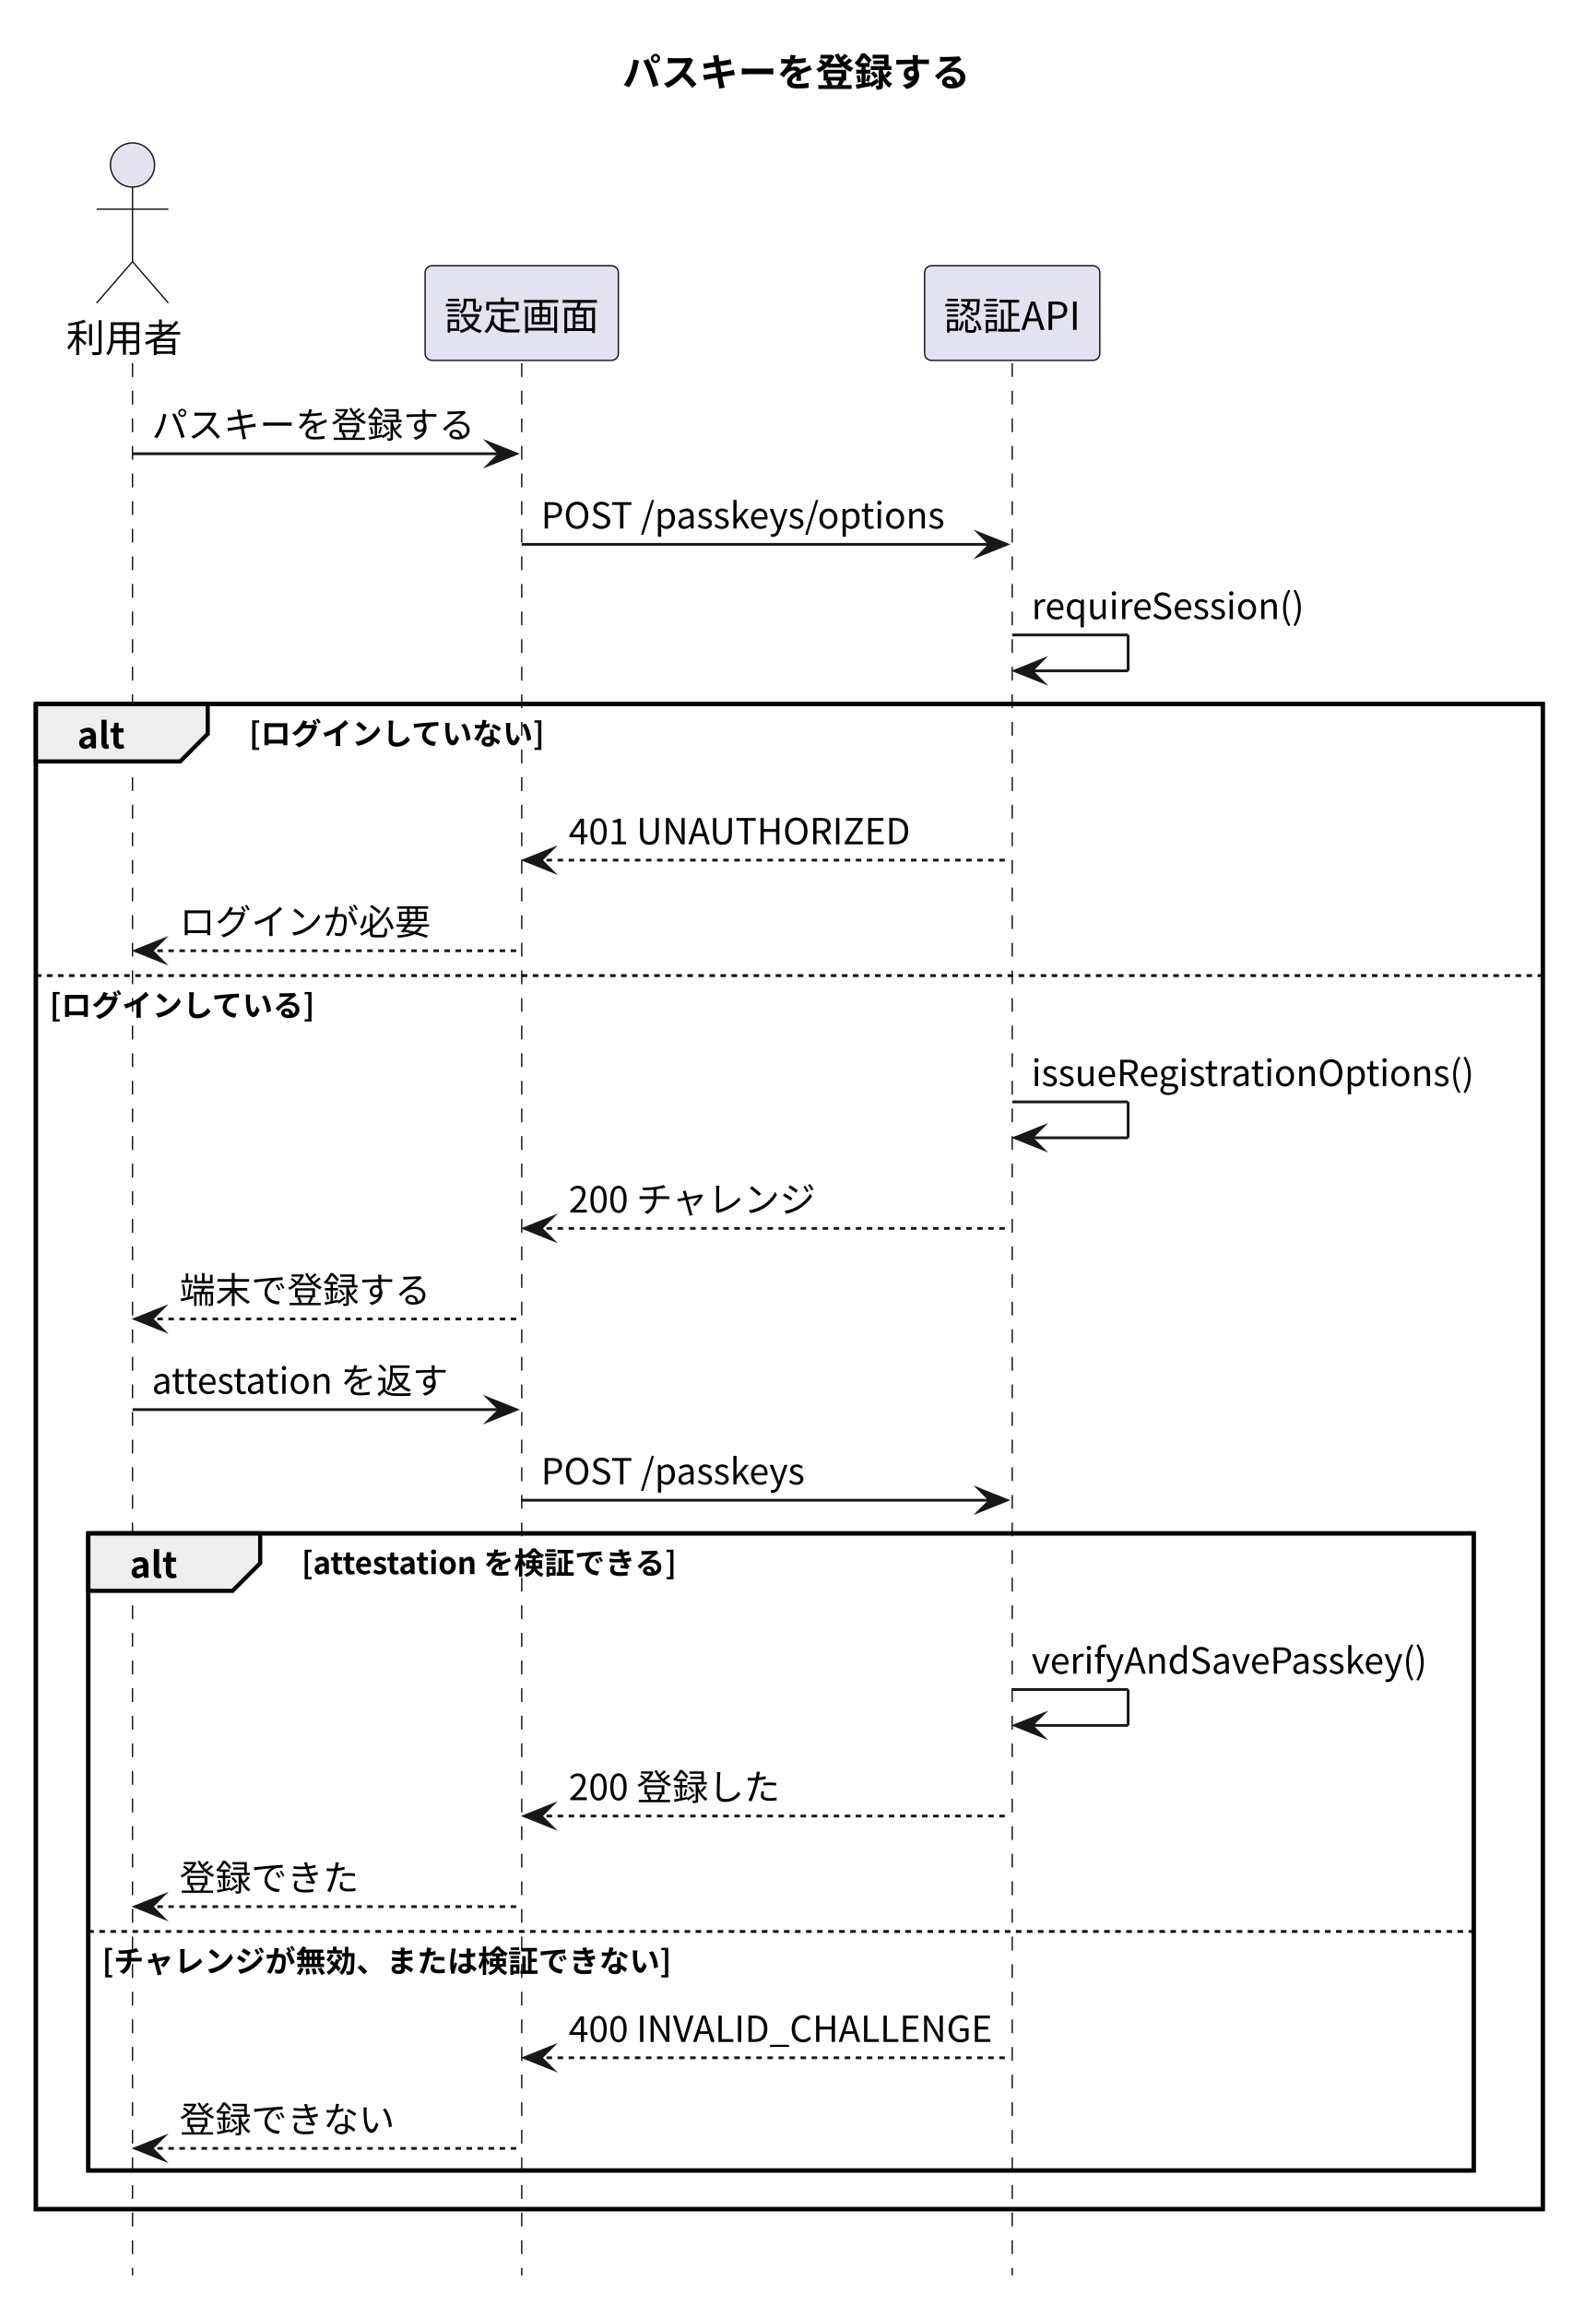
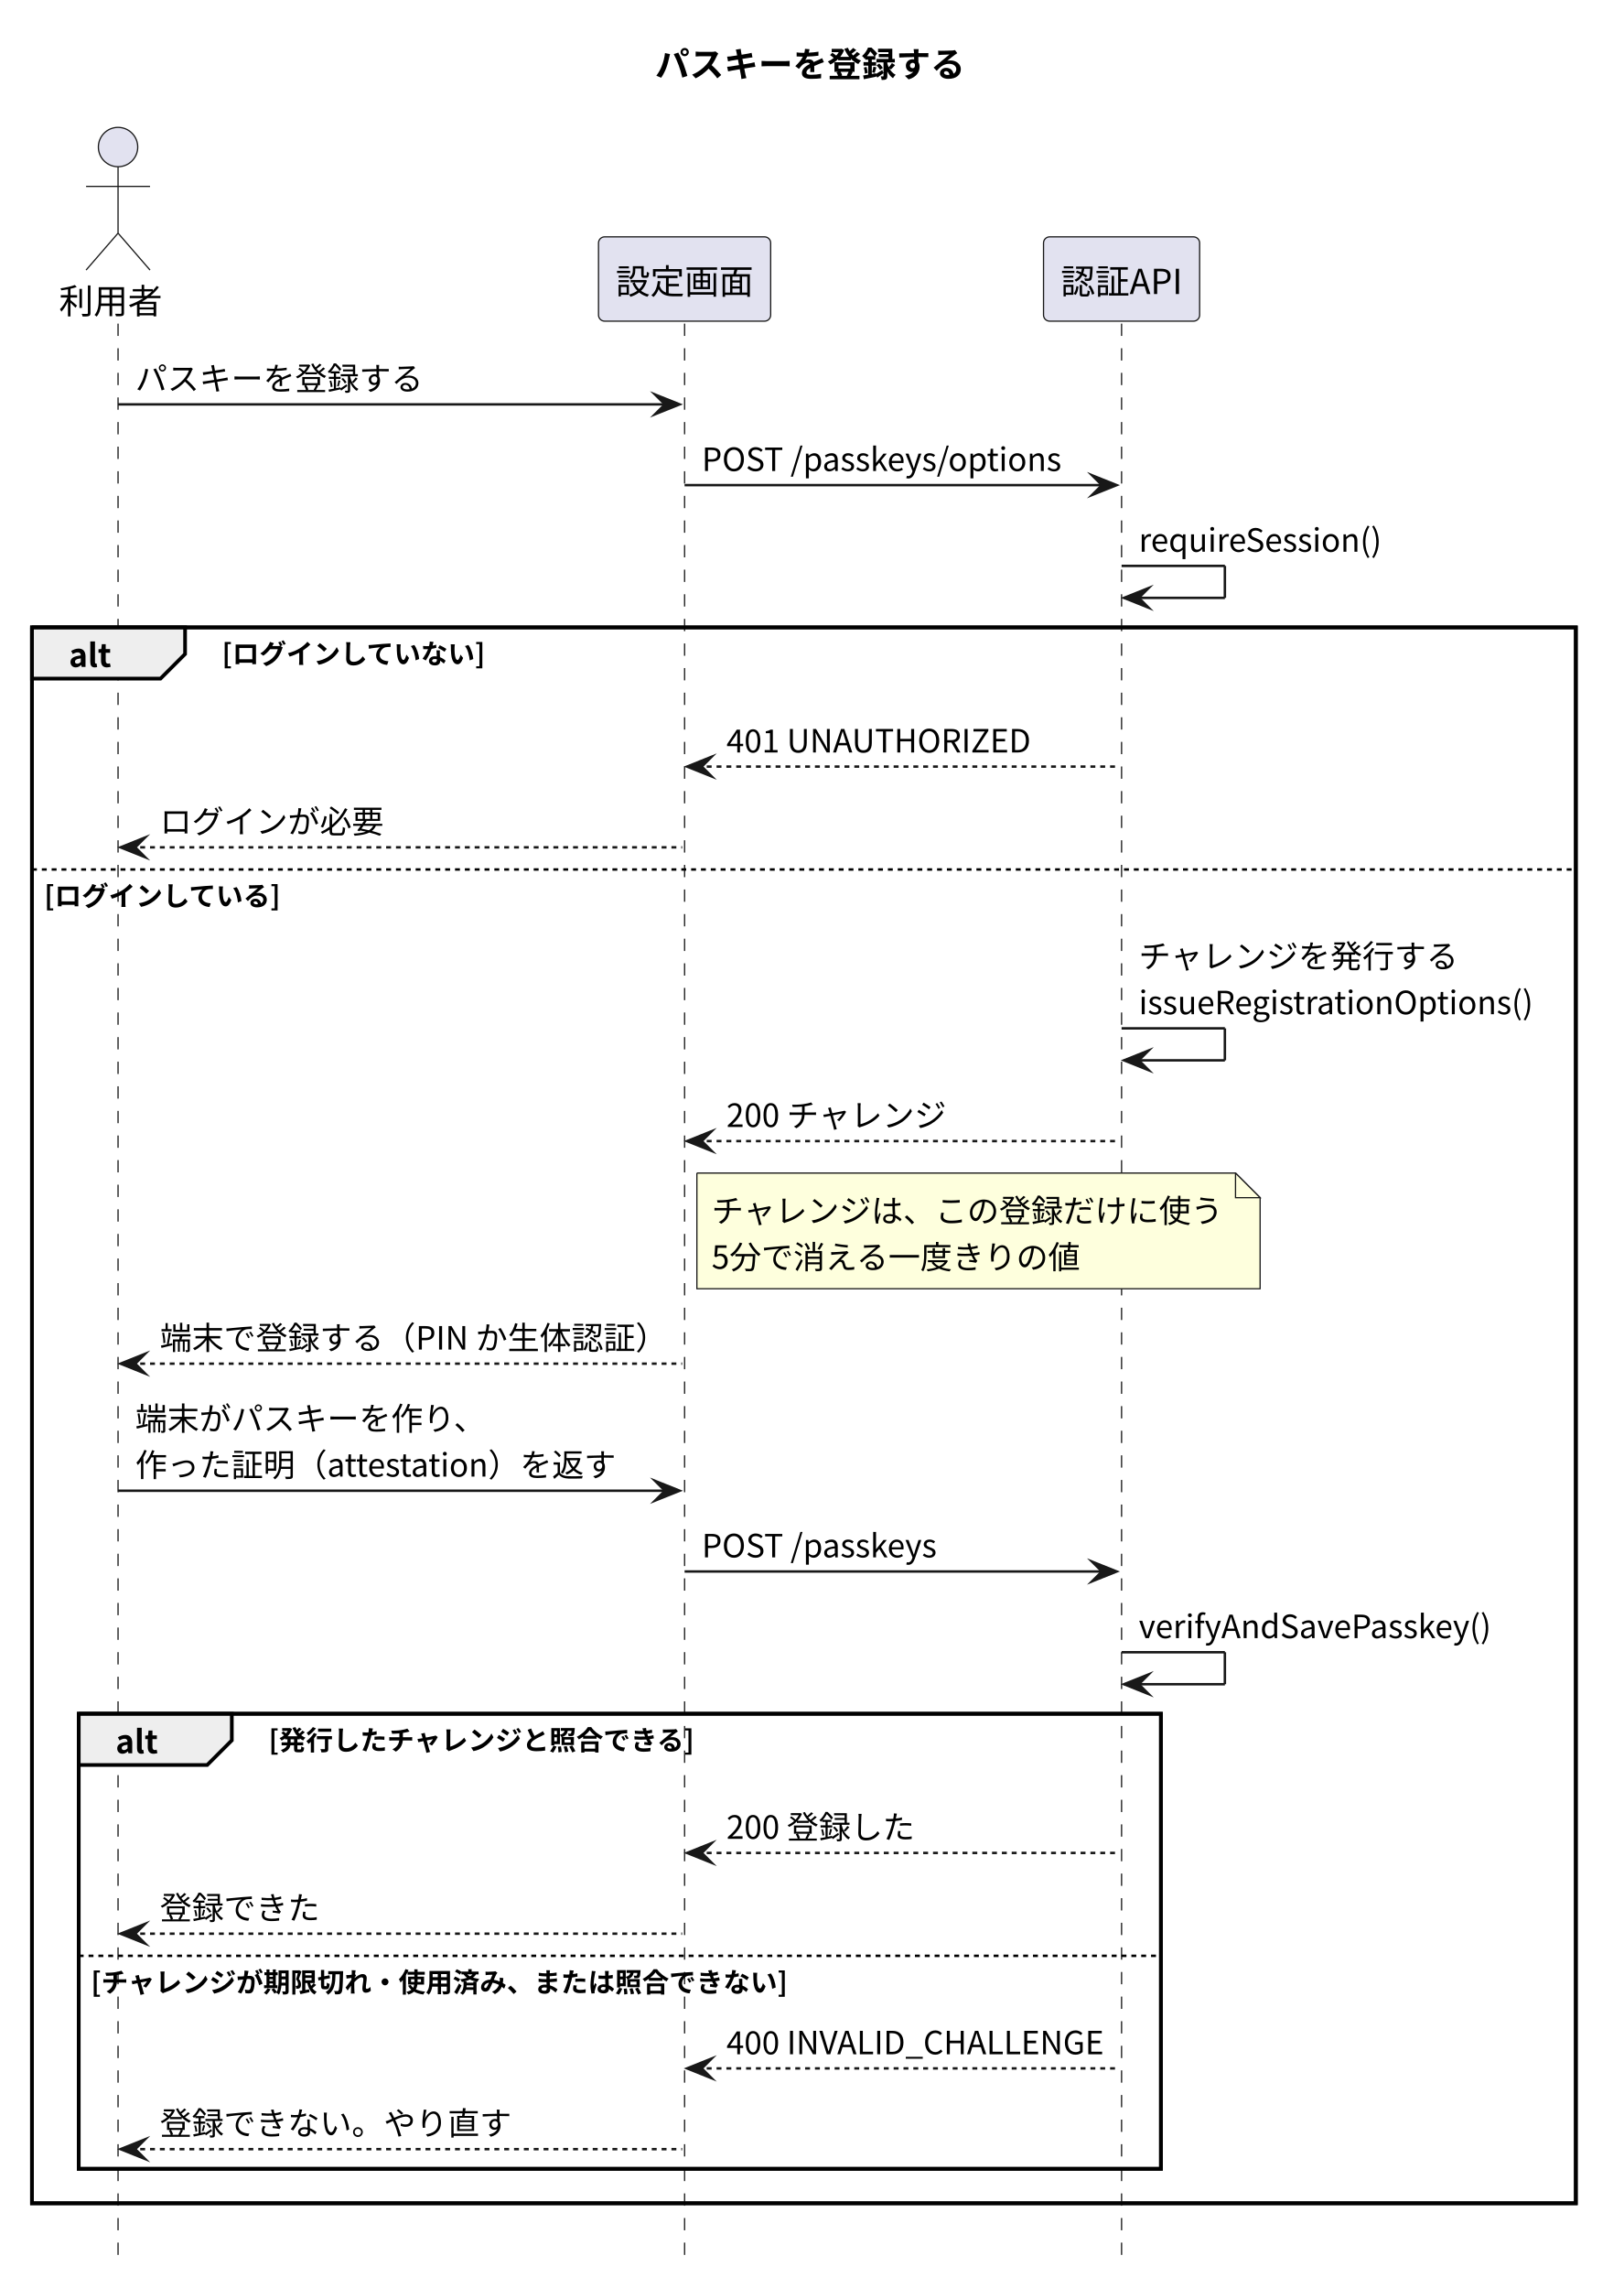
- <svg xmlns="http://www.w3.org/2000/svg" version="1.1" data-diagram-type="SEQUENCE" style="width:578px;height:835px;background:#FFFFFF;" width="578px" height="835px" viewBox="0 0 578 835" zoomAndPan="magnify" preserveAspectRatio="none" contentStyleType="text/css">
+ <svg xmlns="http://www.w3.org/2000/svg" version="1.1" data-diagram-type="SEQUENCE" style="width:660px;height:930px;background:#FFFFFF;" width="660px" height="930px" viewBox="0 0 660 930" zoomAndPan="magnify" preserveAspectRatio="none" contentStyleType="text/css">
  <defs />
  <g font-family="sans-serif" lengthAdjust="spacing">
    <g class="title" data-source-line="6">
-       <text x="225.428" y="31.24" fill="#000" font-size="14" textLength="125.999" font-weight="700" font-family="'Noto Sans CJK JP'">パスキーを登録する</text>
+       <text x="266.359" y="31.24" fill="#000" font-size="14" textLength="125.999" font-weight="700" font-family="'Noto Sans CJK JP'">パスキーを登録する</text>
    </g>
-     <rect x="13" y="255.016" width="545.856" height="545.248" fill="none" style="stroke:#000;stroke-width:1.5;" />
-     <rect x="32" y="555.464" width="501.856" height="230.8" fill="none" style="stroke:#000;stroke-width:1.5;" />
+     <rect x="13" y="255.016" width="627.716" height="640.544" fill="none" style="stroke:#000;stroke-width:1.5;" />
+     <rect x="32" y="696.584" width="440.022" height="184.976" fill="none" style="stroke:#000;stroke-width:1.5;" />
    <g class="participant-lifeline" data-qualified-name="User" data-entity-uid="part1" id="part1-lifeline" data-source-line="8">
      <g>
-         <rect x="44.5" y="131.544" width="8" height="692.72" fill="#000" fill-opacity="0" />
-         <line x1="48" y1="131.544" x2="48" y2="824.264" style="stroke:#181818;stroke-width:0.5;stroke-dasharray:5,5;" />
+         <rect x="44.5" y="131.544" width="8" height="788.016" fill="#000" fill-opacity="0" />
+         <line x1="48" y1="131.544" x2="48" y2="919.56" style="stroke:#181818;stroke-width:0.5;stroke-dasharray:5,5;" />
      </g>
    </g>
    <g class="participant-lifeline" data-qualified-name="Screen" data-entity-uid="part2" id="part2-lifeline" data-source-line="9">
      <g>
-         <rect x="185.5" y="131.544" width="8" height="692.72" fill="#000" fill-opacity="0" />
-         <line x1="189" y1="131.544" x2="189" y2="824.264" style="stroke:#181818;stroke-width:0.5;stroke-dasharray:5,5;" />
+         <rect x="274.849" y="131.544" width="8" height="788.016" fill="#000" fill-opacity="0" />
+         <line x1="278.349" y1="131.544" x2="278.349" y2="919.56" style="stroke:#181818;stroke-width:0.5;stroke-dasharray:5,5;" />
      </g>
    </g>
    <g class="participant-lifeline" data-qualified-name="API" data-entity-uid="part3" id="part3-lifeline" data-source-line="10">
      <g>
-         <rect x="363.173" y="131.544" width="8" height="692.72" fill="#000" fill-opacity="0" />
-         <line x1="366.673" y1="131.544" x2="366.673" y2="824.264" style="stroke:#181818;stroke-width:0.5;stroke-dasharray:5,5;" />
+         <rect x="452.522" y="131.544" width="8" height="788.016" fill="#000" fill-opacity="0" />
+         <line x1="456.022" y1="131.544" x2="456.022" y2="919.56" style="stroke:#181818;stroke-width:0.5;stroke-dasharray:5,5;" />
      </g>
    </g>
    <g class="participant participant-head" data-qualified-name="User" data-entity-uid="part1" id="part1-head" data-source-line="8">
      <text x="24" y="127.512" fill="#000" font-size="14" textLength="42" font-family="'Noto Sans CJK JP'">利用者</text>
      <ellipse cx="48" cy="59.772" rx="8" ry="8" fill="#E2E2F0" style="stroke:#181818;stroke-width:0.5;" />
      <path d="M48,67.772 L48,94.772 M35,75.772 L61,75.772 M48,94.772 L35,109.772 M48,94.772 L61,109.772" style="stroke:#181818;stroke-width:0.5;" fill="none" />
    </g>
    <g class="participant participant-head" data-qualified-name="Screen" data-entity-uid="part2" id="part2-head" data-source-line="9">
-       <rect x="154" y="96.272" width="70" height="34.272" fill="#E2E2F0" style="stroke:#181818;stroke-width:0.5;" rx="2.5" ry="2.5" />
-       <text x="161" y="119.512" fill="#000" font-size="14" textLength="56" font-family="'Noto Sans CJK JP'">設定画面</text>
+       <rect x="243.349" y="96.272" width="70" height="34.272" fill="#E2E2F0" style="stroke:#181818;stroke-width:0.5;" rx="2.5" ry="2.5" />
+       <text x="250.349" y="119.512" fill="#000" font-size="14" textLength="56" font-family="'Noto Sans CJK JP'">設定画面</text>
    </g>
    <g class="participant participant-head" data-qualified-name="API" data-entity-uid="part3" id="part3-head" data-source-line="10">
-       <rect x="334.935" y="96.272" width="63.476" height="34.272" fill="#E2E2F0" style="stroke:#181818;stroke-width:0.5;" rx="2.5" ry="2.5" />
-       <text x="341.935" y="119.512" fill="#000" font-size="14" textLength="49.476" font-family="'Noto Sans CJK JP'">認証API</text>
+       <rect x="424.284" y="96.272" width="63.476" height="34.272" fill="#E2E2F0" style="stroke:#181818;stroke-width:0.5;" rx="2.5" ry="2.5" />
+       <text x="431.284" y="119.512" fill="#000" font-size="14" textLength="49.476" font-family="'Noto Sans CJK JP'">認証API</text>
    </g>
    <g class="message" data-entity-1="part1" data-entity-2="part2" id="msg1" data-source-line="12">
-       <polygon points="177,160.368,187,164.368,177,168.368,181,164.368" fill="#181818" style="stroke:#181818;stroke-width:1;stroke-linejoin:miter;stroke-miterlimit:10;" />
-       <line x1="48" y1="164.368" x2="183" y2="164.368" style="stroke:#181818;stroke-width:1;" />
+       <polygon points="266.349,160.368,276.349,164.368,266.349,168.368,270.349,164.368" fill="#181818" style="stroke:#181818;stroke-width:1;stroke-linejoin:miter;stroke-miterlimit:10;" />
+       <line x1="48" y1="164.368" x2="272.349" y2="164.368" style="stroke:#181818;stroke-width:1;" />
      <text x="55" y="158.624" fill="#000" font-size="13" textLength="117" font-family="'Noto Sans CJK JP'">パスキーを登録する</text>
    </g>
    <g class="message" data-entity-1="part2" data-entity-2="part3" id="msg2" data-source-line="13">
-       <polygon points="354.673,193.192,364.673,197.192,354.673,201.192,358.673,197.192" fill="#181818" style="stroke:#181818;stroke-width:1;stroke-linejoin:miter;stroke-miterlimit:10;" />
-       <line x1="189" y1="197.192" x2="360.673" y2="197.192" style="stroke:#181818;stroke-width:1;" />
-       <text x="196" y="191.448" fill="#000" font-size="13" textLength="147.602" font-family="'Noto Sans CJK JP'">POST /passkeys/options</text>
+       <polygon points="444.022,193.192,454.022,197.192,444.022,201.192,448.022,197.192" fill="#181818" style="stroke:#181818;stroke-width:1;stroke-linejoin:miter;stroke-miterlimit:10;" />
+       <line x1="278.349" y1="197.192" x2="450.022" y2="197.192" style="stroke:#181818;stroke-width:1;" />
+       <text x="285.349" y="191.448" fill="#000" font-size="13" textLength="147.602" font-family="'Noto Sans CJK JP'">POST /passkeys/options</text>
    </g>
    <g class="message" data-entity-1="part3" data-entity-2="part3" id="msg3" data-source-line="14">
-       <line x1="366.673" y1="230.016" x2="408.673" y2="230.016" style="stroke:#181818;stroke-width:1;" />
-       <line x1="408.673" y1="230.016" x2="408.673" y2="243.016" style="stroke:#181818;stroke-width:1;" />
-       <line x1="367.673" y1="243.016" x2="408.673" y2="243.016" style="stroke:#181818;stroke-width:1;" />
-       <polygon points="377.673,239.016,367.673,243.016,377.673,247.016,373.673,243.016" fill="#181818" style="stroke:#181818;stroke-width:1;stroke-linejoin:miter;stroke-miterlimit:10;" />
-       <text x="373.673" y="224.272" fill="#000" font-size="13" textLength="99.307" font-family="'Noto Sans CJK JP'">requireSession()</text>
+       <line x1="456.022" y1="230.016" x2="498.022" y2="230.016" style="stroke:#181818;stroke-width:1;" />
+       <line x1="498.022" y1="230.016" x2="498.022" y2="243.016" style="stroke:#181818;stroke-width:1;" />
+       <line x1="457.022" y1="243.016" x2="498.022" y2="243.016" style="stroke:#181818;stroke-width:1;" />
+       <polygon points="467.022,239.016,457.022,243.016,467.022,247.016,463.022,243.016" fill="#181818" style="stroke:#181818;stroke-width:1;stroke-linejoin:miter;stroke-miterlimit:10;" />
+       <text x="463.022" y="224.272" fill="#000" font-size="13" textLength="99.307" font-family="'Noto Sans CJK JP'">requireSession()</text>
    </g>
    <path d="M13,255.016 L75.251,255.016 L75.251,265.84 L65.251,275.84 L13,275.84 L13,255.016" style="stroke:#000;stroke-width:1.5;" fill="#EEE" />
-     <rect x="13" y="255.016" width="545.856" height="545.248" fill="none" style="stroke:#000;stroke-width:1.5;" />
+     <rect x="13" y="255.016" width="627.716" height="640.544" fill="none" style="stroke:#000;stroke-width:1.5;" />
    <text x="28" y="271.096" fill="#000" font-size="13" textLength="17.251" font-weight="700" font-family="'Noto Sans CJK JP'">alt</text>
    <text x="90.251" y="269.776" fill="#000" font-size="11" textLength="107.315" font-weight="700" font-family="'Noto Sans CJK JP'">[ログインしていない]</text>
    <g class="message" data-entity-1="part3" data-entity-2="part2" id="msg4" data-source-line="16">
-       <polygon points="200,307.592,190,311.592,200,315.592,196,311.592" fill="#181818" style="stroke:#181818;stroke-width:1;stroke-linejoin:miter;stroke-miterlimit:10;" />
-       <line x1="194" y1="311.592" x2="365.673" y2="311.592" style="stroke:#181818;stroke-width:1;stroke-dasharray:2,2;" />
-       <text x="206" y="305.848" fill="#000" font-size="13" textLength="124.007" font-family="'Noto Sans CJK JP'">401 UNAUTHORIZED</text>
+       <polygon points="289.349,307.592,279.349,311.592,289.349,315.592,285.349,311.592" fill="#181818" style="stroke:#181818;stroke-width:1;stroke-linejoin:miter;stroke-miterlimit:10;" />
+       <line x1="283.349" y1="311.592" x2="455.022" y2="311.592" style="stroke:#181818;stroke-width:1;stroke-dasharray:2,2;" />
+       <text x="295.349" y="305.848" fill="#000" font-size="13" textLength="124.007" font-family="'Noto Sans CJK JP'">401 UNAUTHORIZED</text>
    </g>
    <g class="message" data-entity-1="part2" data-entity-2="part1" id="msg5" data-source-line="17">
      <polygon points="59,340.416,49,344.416,59,348.416,55,344.416" fill="#181818" style="stroke:#181818;stroke-width:1;stroke-linejoin:miter;stroke-miterlimit:10;" />
-       <line x1="53" y1="344.416" x2="188" y2="344.416" style="stroke:#181818;stroke-width:1;stroke-dasharray:2,2;" />
+       <line x1="53" y1="344.416" x2="277.349" y2="344.416" style="stroke:#181818;stroke-width:1;stroke-dasharray:2,2;" />
      <text x="65" y="338.672" fill="#000" font-size="13" textLength="91" font-family="'Noto Sans CJK JP'">ログインが必要</text>
    </g>
-     <line x1="13" y1="353.416" x2="558.856" y2="353.416" style="stroke:#000;stroke-width:1;stroke-dasharray:2,2;" />
+     <line x1="13" y1="353.416" x2="640.716" y2="353.416" style="stroke:#000;stroke-width:1;stroke-dasharray:2,2;" />
    <text x="18" y="368.176" fill="#000" font-size="11" textLength="96.315" font-weight="700" font-family="'Noto Sans CJK JP'">[ログインしている]</text>
    <g class="message" data-entity-1="part3" data-entity-2="part3" id="msg6" data-source-line="19">
-       <line x1="366.673" y1="399.168" x2="408.673" y2="399.168" style="stroke:#181818;stroke-width:1;" />
-       <line x1="408.673" y1="399.168" x2="408.673" y2="412.168" style="stroke:#181818;stroke-width:1;" />
-       <line x1="367.673" y1="412.168" x2="408.673" y2="412.168" style="stroke:#181818;stroke-width:1;" />
-       <polygon points="377.673,408.168,367.673,412.168,377.673,416.168,373.673,412.168" fill="#181818" style="stroke:#181818;stroke-width:1;stroke-linejoin:miter;stroke-miterlimit:10;" />
-       <text x="373.673" y="393.424" fill="#000" font-size="13" textLength="161.694" font-family="'Noto Sans CJK JP'">issueRegistrationOptions()</text>
+       <line x1="456.022" y1="417.992" x2="498.022" y2="417.992" style="stroke:#181818;stroke-width:1;" />
+       <line x1="498.022" y1="417.992" x2="498.022" y2="430.992" style="stroke:#181818;stroke-width:1;" />
+       <line x1="457.022" y1="430.992" x2="498.022" y2="430.992" style="stroke:#181818;stroke-width:1;" />
+       <polygon points="467.022,426.992,457.022,430.992,467.022,434.992,463.022,430.992" fill="#181818" style="stroke:#181818;stroke-width:1;stroke-linejoin:miter;stroke-miterlimit:10;" />
+       <text x="463.022" y="393.424" fill="#000" font-size="13" textLength="130" font-family="'Noto Sans CJK JP'">チャレンジを発行する</text>
+       <text x="463.022" y="412.248" fill="#000" font-size="13" textLength="161.694" font-family="'Noto Sans CJK JP'">issueRegistrationOptions()</text>
    </g>
    <g class="message" data-entity-1="part3" data-entity-2="part2" id="msg7" data-source-line="20">
-       <polygon points="200,440.992,190,444.992,200,448.992,196,444.992" fill="#181818" style="stroke:#181818;stroke-width:1;stroke-linejoin:miter;stroke-miterlimit:10;" />
-       <line x1="194" y1="444.992" x2="365.673" y2="444.992" style="stroke:#181818;stroke-width:1;stroke-dasharray:2,2;" />
-       <text x="206" y="439.248" fill="#000" font-size="13" textLength="89.557" font-family="'Noto Sans CJK JP'">200 チャレンジ</text>
+       <polygon points="289.349,459.816,279.349,463.816,289.349,467.816,285.349,463.816" fill="#181818" style="stroke:#181818;stroke-width:1;stroke-linejoin:miter;stroke-miterlimit:10;" />
+       <line x1="283.349" y1="463.816" x2="455.022" y2="463.816" style="stroke:#181818;stroke-width:1;stroke-dasharray:2,2;" />
+       <text x="295.349" y="458.072" fill="#000" font-size="13" textLength="89.557" font-family="'Noto Sans CJK JP'">200 チャレンジ</text>
    </g>
-     <g class="message" data-entity-1="part2" data-entity-2="part1" id="msg8" data-source-line="21">
-       <polygon points="59,473.816,49,477.816,59,481.816,55,477.816" fill="#181818" style="stroke:#181818;stroke-width:1;stroke-linejoin:miter;stroke-miterlimit:10;" />
-       <line x1="53" y1="477.816" x2="188" y2="477.816" style="stroke:#181818;stroke-width:1;stroke-dasharray:2,2;" />
-       <text x="65" y="472.072" fill="#000" font-size="13" textLength="91" font-family="'Noto Sans CJK JP'">端末で登録する</text>
+     <path d="M283.349,476.816 L283.349,523.816 L512.349,523.816 L512.349,486.816 L502.349,476.816 L283.349,476.816" style="stroke:#181818;stroke-width:0.5;" fill="#FEFFDD" />
+     <path d="M502.349,476.816 L502.349,486.816 L512.349,486.816 L502.349,476.816" style="stroke:#181818;stroke-width:0.5;" fill="#FEFFDD" />
+     <text x="289.349" y="496.896" fill="#000" font-size="13" textLength="208" font-family="'Noto Sans CJK JP'">チャレンジは、この登録だけに使う</text>
+     <text x="289.349" y="515.72" fill="#000" font-size="13" textLength="150.215" font-family="'Noto Sans CJK JP'">5分で消える一度きりの値</text>
+     <g class="message" data-entity-1="part2" data-entity-2="part1" id="msg8" data-source-line="22">
+       <polygon points="59,550.288,49,554.288,59,558.288,55,554.288" fill="#181818" style="stroke:#181818;stroke-width:1;stroke-linejoin:miter;stroke-miterlimit:10;" />
+       <line x1="53" y1="554.288" x2="277.349" y2="554.288" style="stroke:#181818;stroke-width:1;stroke-dasharray:2,2;" />
+       <text x="65" y="548.544" fill="#000" font-size="13" textLength="206.349" font-family="'Noto Sans CJK JP'">端末で登録する（PIN か生体認証）</text>
    </g>
-     <g class="message" data-entity-1="part1" data-entity-2="part2" id="msg9" data-source-line="22">
-       <polygon points="177,506.64,187,510.64,177,514.64,181,510.64" fill="#181818" style="stroke:#181818;stroke-width:1;stroke-linejoin:miter;stroke-miterlimit:10;" />
-       <line x1="48" y1="510.64" x2="183" y2="510.64" style="stroke:#181818;stroke-width:1;" />
-       <text x="55" y="504.896" fill="#000" font-size="13" textLength="108.823" font-family="'Noto Sans CJK JP'">attestation を返す</text>
+     <g class="message" data-entity-1="part1" data-entity-2="part2" id="msg9" data-source-line="23">
+       <polygon points="266.349,601.936,276.349,605.936,266.349,609.936,270.349,605.936" fill="#181818" style="stroke:#181818;stroke-width:1;stroke-linejoin:miter;stroke-miterlimit:10;" />
+       <line x1="48" y1="605.936" x2="272.349" y2="605.936" style="stroke:#181818;stroke-width:1;" />
+       <text x="55" y="581.368" fill="#000" font-size="13" textLength="143" font-family="'Noto Sans CJK JP'">端末がパスキーを作り、</text>
+       <text x="55" y="600.192" fill="#000" font-size="13" textLength="196.911" font-family="'Noto Sans CJK JP'">作った証明（attestation）を返す</text>
    </g>
-     <g class="message" data-entity-1="part2" data-entity-2="part3" id="msg10" data-source-line="23">
-       <polygon points="354.673,539.464,364.673,543.464,354.673,547.464,358.673,543.464" fill="#181818" style="stroke:#181818;stroke-width:1;stroke-linejoin:miter;stroke-miterlimit:10;" />
-       <line x1="189" y1="543.464" x2="360.673" y2="543.464" style="stroke:#181818;stroke-width:1;" />
-       <text x="196" y="537.72" fill="#000" font-size="13" textLength="96.2" font-family="'Noto Sans CJK JP'">POST /passkeys</text>
+     <g class="message" data-entity-1="part2" data-entity-2="part3" id="msg10" data-source-line="24">
+       <polygon points="444.022,634.76,454.022,638.76,444.022,642.76,448.022,638.76" fill="#181818" style="stroke:#181818;stroke-width:1;stroke-linejoin:miter;stroke-miterlimit:10;" />
+       <line x1="278.349" y1="638.76" x2="450.022" y2="638.76" style="stroke:#181818;stroke-width:1;" />
+       <text x="285.349" y="633.016" fill="#000" font-size="13" textLength="96.2" font-family="'Noto Sans CJK JP'">POST /passkeys</text>
    </g>
-     <path d="M32,555.464 L94.251,555.464 L94.251,566.288 L84.251,576.288 L32,576.288 L32,555.464" style="stroke:#000;stroke-width:1.5;" fill="#EEE" />
-     <rect x="32" y="555.464" width="501.856" height="230.8" fill="none" style="stroke:#000;stroke-width:1.5;" />
-     <text x="47" y="571.544" fill="#000" font-size="13" textLength="17.251" font-weight="700" font-family="'Noto Sans CJK JP'">alt</text>
-     <text x="109.251" y="570.224" fill="#000" font-size="11" textLength="137.455" font-weight="700" font-family="'Noto Sans CJK JP'">[attestation を検証できる]</text>
    <g class="message" data-entity-1="part3" data-entity-2="part3" id="msg11" data-source-line="25">
-       <line x1="366.673" y1="612.04" x2="408.673" y2="612.04" style="stroke:#181818;stroke-width:1;" />
-       <line x1="408.673" y1="612.04" x2="408.673" y2="625.04" style="stroke:#181818;stroke-width:1;" />
-       <line x1="367.673" y1="625.04" x2="408.673" y2="625.04" style="stroke:#181818;stroke-width:1;" />
-       <polygon points="377.673,621.04,367.673,625.04,377.673,629.04,373.673,625.04" fill="#181818" style="stroke:#181818;stroke-width:1;stroke-linejoin:miter;stroke-miterlimit:10;" />
-       <text x="373.673" y="606.296" fill="#000" font-size="13" textLength="144.183" font-family="'Noto Sans CJK JP'">verifyAndSavePasskey()</text>
+       <line x1="456.022" y1="671.584" x2="498.022" y2="671.584" style="stroke:#181818;stroke-width:1;" />
+       <line x1="498.022" y1="671.584" x2="498.022" y2="684.584" style="stroke:#181818;stroke-width:1;" />
+       <line x1="457.022" y1="684.584" x2="498.022" y2="684.584" style="stroke:#181818;stroke-width:1;" />
+       <polygon points="467.022,680.584,457.022,684.584,467.022,688.584,463.022,684.584" fill="#181818" style="stroke:#181818;stroke-width:1;stroke-linejoin:miter;stroke-miterlimit:10;" />
+       <text x="463.022" y="665.84" fill="#000" font-size="13" textLength="144.183" font-family="'Noto Sans CJK JP'">verifyAndSavePasskey()</text>
    </g>
-     <g class="message" data-entity-1="part3" data-entity-2="part2" id="msg12" data-source-line="26">
-       <polygon points="200,653.864,190,657.864,200,661.864,196,657.864" fill="#181818" style="stroke:#181818;stroke-width:1;stroke-linejoin:miter;stroke-miterlimit:10;" />
-       <line x1="194" y1="657.864" x2="365.673" y2="657.864" style="stroke:#181818;stroke-width:1;stroke-dasharray:2,2;" />
-       <text x="206" y="652.12" fill="#000" font-size="13" textLength="76.557" font-family="'Noto Sans CJK JP'">200 登録した</text>
+     <path d="M32,696.584 L94.251,696.584 L94.251,707.408 L84.251,717.408 L32,717.408 L32,696.584" style="stroke:#000;stroke-width:1.5;" fill="#EEE" />
+     <rect x="32" y="696.584" width="440.022" height="184.976" fill="none" style="stroke:#000;stroke-width:1.5;" />
+     <text x="47" y="712.664" fill="#000" font-size="13" textLength="17.251" font-weight="700" font-family="'Noto Sans CJK JP'">alt</text>
+     <text x="109.251" y="711.344" fill="#000" font-size="11" textLength="173.315" font-weight="700" font-family="'Noto Sans CJK JP'">[発行したチャレンジと照合できる]</text>
+     <g class="message" data-entity-1="part3" data-entity-2="part2" id="msg12" data-source-line="27">
+       <polygon points="289.349,749.16,279.349,753.16,289.349,757.16,285.349,753.16" fill="#181818" style="stroke:#181818;stroke-width:1;stroke-linejoin:miter;stroke-miterlimit:10;" />
+       <line x1="283.349" y1="753.16" x2="455.022" y2="753.16" style="stroke:#181818;stroke-width:1;stroke-dasharray:2,2;" />
+       <text x="295.349" y="747.416" fill="#000" font-size="13" textLength="76.557" font-family="'Noto Sans CJK JP'">200 登録した</text>
    </g>
-     <g class="message" data-entity-1="part2" data-entity-2="part1" id="msg13" data-source-line="27">
-       <polygon points="59,686.688,49,690.688,59,694.688,55,690.688" fill="#181818" style="stroke:#181818;stroke-width:1;stroke-linejoin:miter;stroke-miterlimit:10;" />
-       <line x1="53" y1="690.688" x2="188" y2="690.688" style="stroke:#181818;stroke-width:1;stroke-dasharray:2,2;" />
-       <text x="65" y="684.944" fill="#000" font-size="13" textLength="65" font-family="'Noto Sans CJK JP'">登録できた</text>
+     <g class="message" data-entity-1="part2" data-entity-2="part1" id="msg13" data-source-line="28">
+       <polygon points="59,781.984,49,785.984,59,789.984,55,785.984" fill="#181818" style="stroke:#181818;stroke-width:1;stroke-linejoin:miter;stroke-miterlimit:10;" />
+       <line x1="53" y1="785.984" x2="277.349" y2="785.984" style="stroke:#181818;stroke-width:1;stroke-dasharray:2,2;" />
+       <text x="65" y="780.24" fill="#000" font-size="13" textLength="65" font-family="'Noto Sans CJK JP'">登録できた</text>
    </g>
-     <line x1="32" y1="699.688" x2="533.856" y2="699.688" style="stroke:#000;stroke-width:1;stroke-dasharray:2,2;" />
-     <text x="37" y="714.448" fill="#000" font-size="11" textLength="206.315" font-weight="700" font-family="'Noto Sans CJK JP'">[チャレンジが無効、または検証できない]</text>
-     <g class="message" data-entity-1="part3" data-entity-2="part2" id="msg14" data-source-line="29">
-       <polygon points="200,741.44,190,745.44,200,749.44,196,745.44" fill="#181818" style="stroke:#181818;stroke-width:1;stroke-linejoin:miter;stroke-miterlimit:10;" />
-       <line x1="194" y1="745.44" x2="365.673" y2="745.44" style="stroke:#181818;stroke-width:1;stroke-dasharray:2,2;" />
-       <text x="206" y="739.696" fill="#000" font-size="13" textLength="153.673" font-family="'Noto Sans CJK JP'">400 INVALID_CHALLENGE</text>
+     <line x1="32" y1="794.984" x2="472.022" y2="794.984" style="stroke:#000;stroke-width:1;stroke-dasharray:2,2;" />
+     <text x="37" y="809.744" fill="#000" font-size="11" textLength="283.314" font-weight="700" font-family="'Noto Sans CJK JP'">[チャレンジが期限切れ・使用済み、または照合できない]</text>
+     <g class="message" data-entity-1="part3" data-entity-2="part2" id="msg14" data-source-line="30">
+       <polygon points="289.349,836.736,279.349,840.736,289.349,844.736,285.349,840.736" fill="#181818" style="stroke:#181818;stroke-width:1;stroke-linejoin:miter;stroke-miterlimit:10;" />
+       <line x1="283.349" y1="840.736" x2="455.022" y2="840.736" style="stroke:#181818;stroke-width:1;stroke-dasharray:2,2;" />
+       <text x="295.349" y="834.992" fill="#000" font-size="13" textLength="153.673" font-family="'Noto Sans CJK JP'">400 INVALID_CHALLENGE</text>
    </g>
-     <g class="message" data-entity-1="part2" data-entity-2="part1" id="msg15" data-source-line="30">
-       <polygon points="59,774.264,49,778.264,59,782.264,55,778.264" fill="#181818" style="stroke:#181818;stroke-width:1;stroke-linejoin:miter;stroke-miterlimit:10;" />
-       <line x1="53" y1="778.264" x2="188" y2="778.264" style="stroke:#181818;stroke-width:1;stroke-dasharray:2,2;" />
-       <text x="65" y="772.52" fill="#000" font-size="13" textLength="78" font-family="'Noto Sans CJK JP'">登録できない</text>
+     <g class="message" data-entity-1="part2" data-entity-2="part1" id="msg15" data-source-line="31">
+       <polygon points="59,869.56,49,873.56,59,877.56,55,873.56" fill="#181818" style="stroke:#181818;stroke-width:1;stroke-linejoin:miter;stroke-miterlimit:10;" />
+       <line x1="53" y1="873.56" x2="277.349" y2="873.56" style="stroke:#181818;stroke-width:1;stroke-dasharray:2,2;" />
+       <text x="65" y="867.816" fill="#000" font-size="13" textLength="143" font-family="'Noto Sans CJK JP'">登録できない。やり直す</text>
    </g>
  </g>
</svg>
